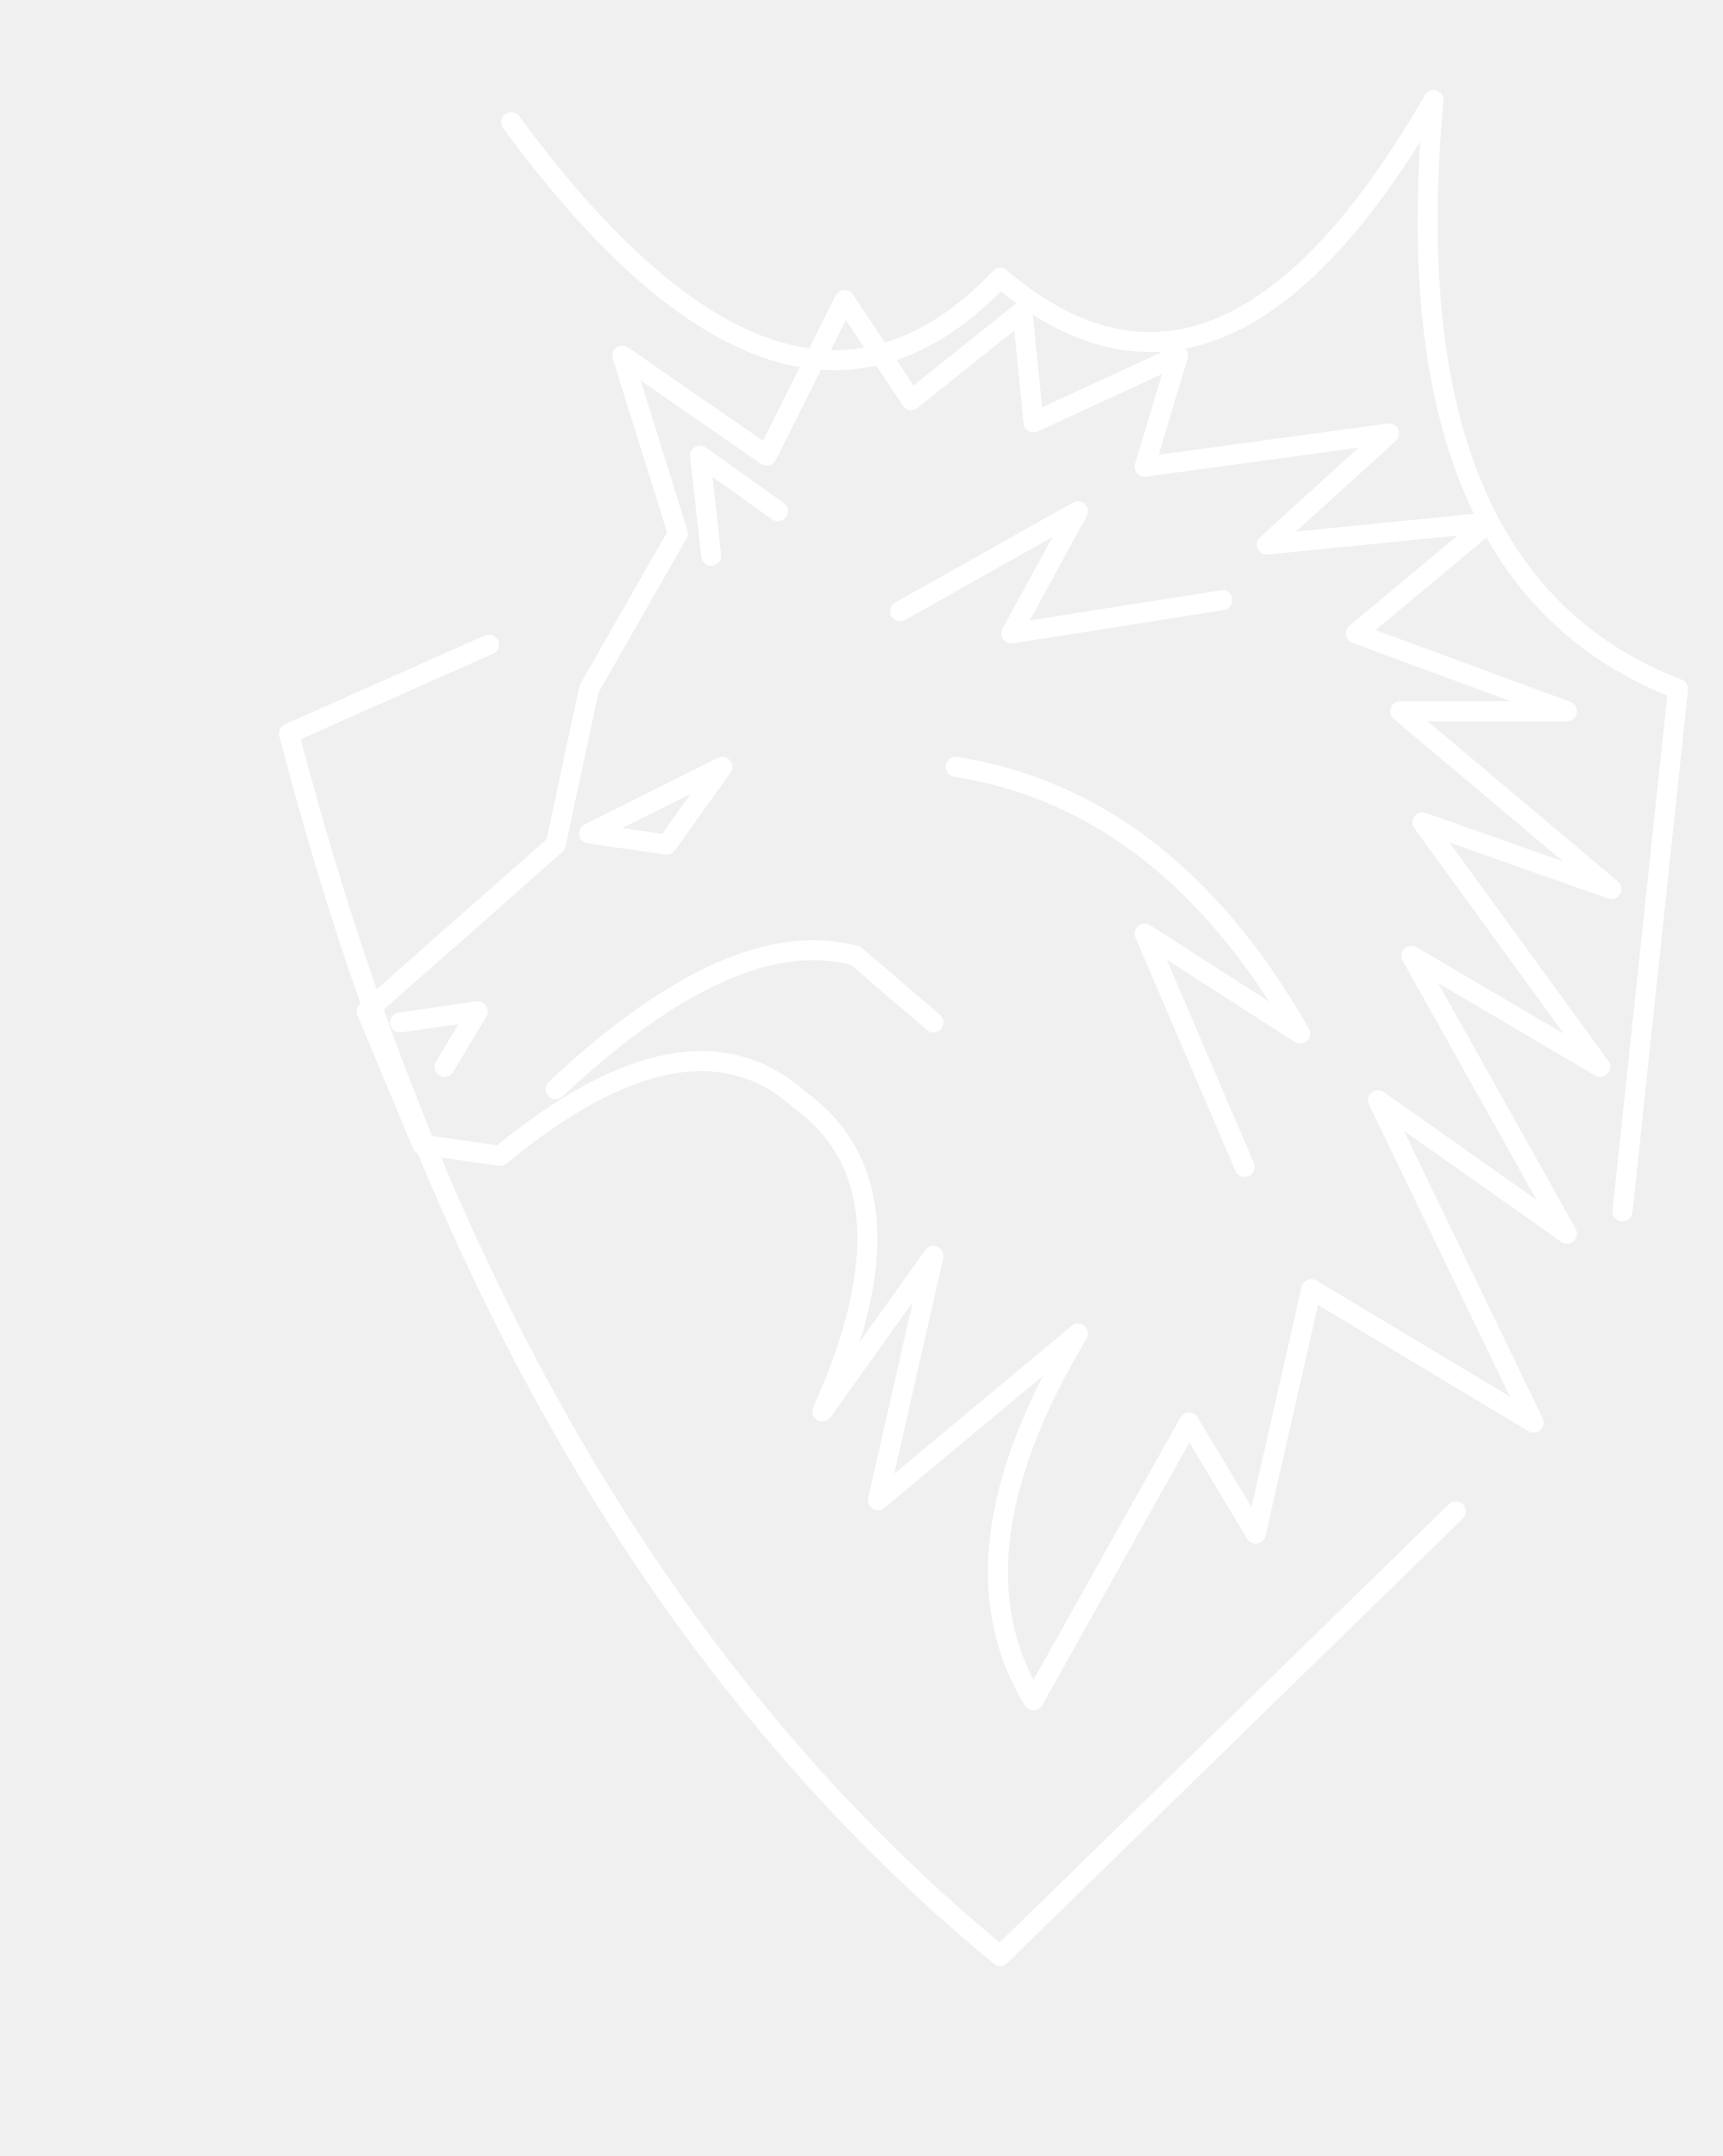
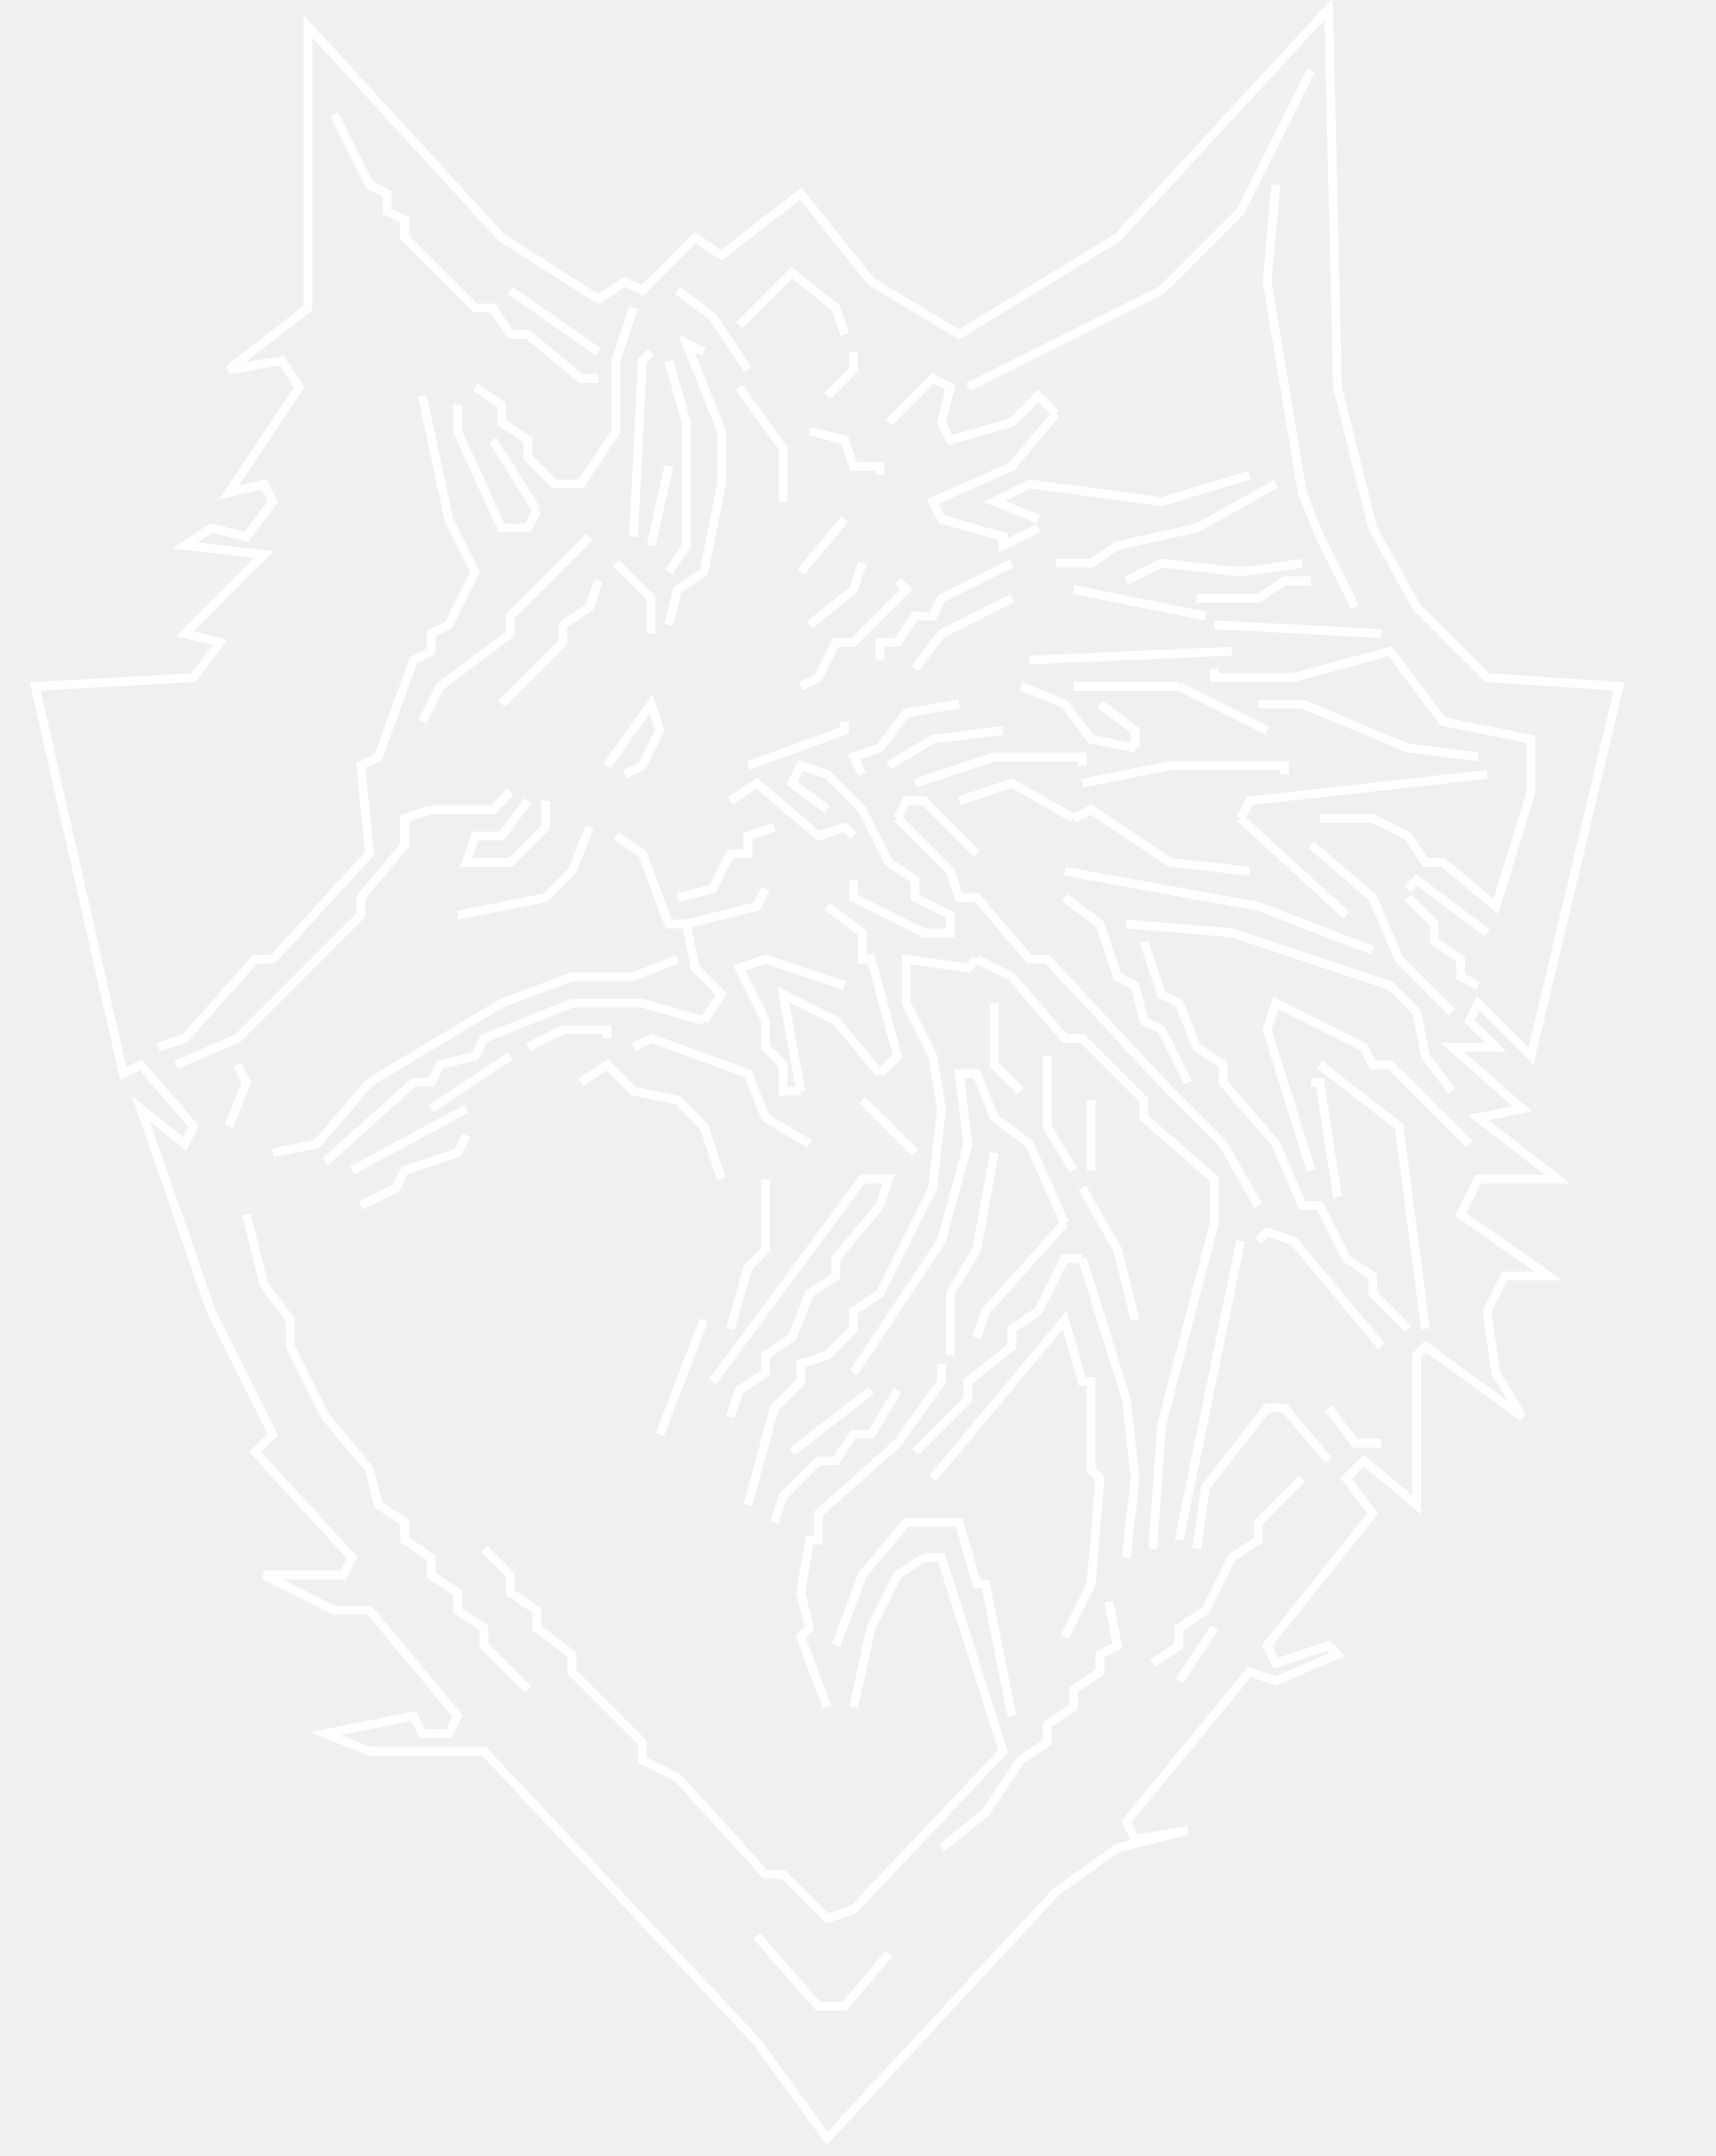
- <svg xmlns="http://www.w3.org/2000/svg" viewBox="20 8 155 194" data-hologram="engraved">
-   <g fill="none" stroke="#fff" stroke-width="1.8" stroke-linecap="round" stroke-linejoin="round">
-     <path data-rim="" d="M66 19Q91 53 110 33Q130 50 149 17Q145 60 171 70L166 117 M151 144 110 184Q65 147 46 74L64 66" />
-     <path d="M53 99 70 84 73 70 81 56 76 40 89 49 96 35 102 44 112 36 113 46 126 40 123 50 145 47 134 57 154 55 142 65 161 72 146 72 165 88 148 82 164 104 147 94 161 119 144 107 158 136 138 124 133 146 127 136 113 161Q105 148 117 128L99 143 104 121 94 135Q103 115 92 107Q82 98 65 112L58 111Z" />
-     <path d="M56 100 63 99 60 104 M73 83 85 77 80 84Z M70 106Q86 91 97 94L104 100 M84 58 83 49 90 54 M101 63 117 54 111 65 130 62 M106 77Q125 80 137 101L123 92 132 113" />
+ <svg xmlns="http://www.w3.org/2000/svg" viewBox="0 0 195 245" data-hologram="engraved">
+   <g fill="none" stroke="#fff">
+     <path data-rim="" d="M151 1 L127 27 L109 38 L99 32 L91 22 L82 29 L79 27 L73 33 L71 32 L68 34 L57 27 L35 3 L35 35 L26 42 L32 41 L34 44 L26 56 L30 55 L31 57 L28 61 L24 60 L21 62 L30 63 L21 72 L25 73 L22 77 L4 78 L14 122 L16 121 L22 128 L21 130 L16 126 L24 149 L31 163 L29 165 L40 177 L39 179 L30 179 L38 183 L42 183 L52 195 L51 197 L48 197 L47 195 L37 197 L42 199 L55 199 L86 232 L94 243 L120 215 L127 210 L135 208 L129 209 L128 207 L142 190 L145 191 L152 188 L151 187 L145 189 L144 187 L156 172 L153 168 L155 166 L161 171 L161 154 L162 153 L173 161 L170 156 L169 149 L171 145 L176 145 L166 138 L168 134 L177 134 L168 127 L173 126 L165 119 L170 119 L167 116 L168 114 L174 120 L184 78 L169 77 L161 69 L156 60 L152 44Z" />
+     <path d="M92 130 L87 127 L85 122 L74 118 L72 119" />
+     <path d="M20 121 L27 118 L41 104 L41 102 L46 96 L46 93 L49 92" />
+     <path d="M52 104 L62 102 L65 99 L67 94" />
+     <path d="M102 164 L93 172 L93 175 L92 175 L91 181 L92 185 L91 186 L94 194" />
+     <path d="M102 164 L107 157 L107 155" />
+     <path d="M114 83 L106 84 L101 87" />
+     <path d="M131 189 L134 187 L134 185 L137 183 L140 177 L143 175 L143 173 L148 168" />
+     <path d="M67 61 L58 70 L58 72 L50 78 L48 82" />
+     <path d="M124 125 L124 133" />
+     <path d="M138 185 L134 191" />
+     <path d="M156 108 L143 103 L121 99" />
+     <path d="M98 88 L97 86 L100 85 L103 81 L109 80" />
+     <path d="M57 80 L64 73 L64 71 L67 69 L68 66" />
+     <path d="M100 75 L100 73 L102 73 L104 70 L106 70 L107 68 L115 64" />
+     <path d="M128 105 L140 106 L158 112 L161 115 L162 120 L165 124" />
+     <path d="M140 74 L117 75" />
+     <path d="M91 65 L96 59" />
+     <path d="M86 220 L93 228 L96 228 L101 222" />
+     <path d="M111 109 L115 111 L121 118 L123 118 L130 125 L130 127 L138 134 L138 139 L132 162 L131 176" />
+     <path d="M111 109 L110 110 L103 109 L103 114 L106 120 L107 126 L106 135 L100 147 L97 149 L97 151 L94 154 L91 155 L91 157 L88 160 L85 171" />
+     <path d="M149 66 L146 66 L143 68 L136 68" />
+     <path d="M62 91 L62 94 L58 98 L53 98 L54 95 L57 95 L60 91" />
+     <path d="M153 104 L141 93" />
+     <path d="M104 165 L110 159 L110 157 L115 153 L115 151 L118 149 L121 143 L123 143" />
+     <path d="M108 154 L108 147 L111 142 L113 131" />
+     <path d="M74 72 L74 68 L70 64" />
+     <path d="M157 164 L154 164 L151 160" />
+     <path d="M142 54 L132 57 L117 55 L113 57 L118 59" />
+     <path d="M129 85 L124 84 L121 80 L116 78" />
+     <path d="M129 85 L129 83 L125 80" />
+     <path d="M96 82 L96 83 L85 87" />
+     <path d="M130 107 L132 113 L134 114 L136 119 L139 121 L139 123 L145 130 L148 137 L150 137 L153 143 L156 145 L156 147 L160 151" />
+     <path d="M88 173 L89 170 L93 166 L95 166 L97 163 L99 163 L102 158" />
+     <path d="M134 175 L141 141" />
+     <path d="M143 137 L139 130 L133 124" />
+     <path d="M162 151 L159 128 L150 121" />
+     <path d="M97 156 L107 141 L110 130 L109 122 L111 122 L113 127 L117 130 L121 139" />
+     <path d="M72 35 L70 41 L70 49 L66 55 L63 55 L60 52 L60 50 L57 48 L57 46 L54 44" />
+     <path d="M87 134 L87 142 L85 144 L83 151" />
+     <path d="M113 114 L113 121 L116 124" />
+     <path d="M148 64 L141 65 L132 64 L128 66" />
+     <path d="M96 38 L95 35 L90 31 L84 37" />
+     <path d="M94 103 L98 106 L98 109 L99 109 L102 120 L100 122" />
+     <path d="M119 120 L119 128 L122 133" />
+     <path d="M100 137 L95 143 L95 145 L92 147 L90 152 L87 154 L87 156 L84 158 L83 161" />
+     <path d="M100 137 L101 134 L98 134 L81 157" />
+     <path d="M89 57 L89 51 L84 44" />
+     <path d="M70 95 L73 97 L76 105 L78 105" />
+     <path d="M18 119 L21 118 L29 109 L31 109 L42 97 L41 87 L43 86 L47 75 L49 74 L49 72 L51 71 L54 65 L51 59 L48 45" />
+     <path d="M133 124 L119 109 L117 109 L111 102 L109 102 L108 99 L102 93" />
+     <path d="M76 41 L78 48 L78 62 L76 65" />
+     <path d="M123 143 L128 159 L129 168 L128 177" />
+     <path d="M122 93 L115 89 L109 91" />
+     <path d="M122 93 L124 92 L133 98 L142 99" />
+     <path d="M76 71 L77 67 L80 65 L82 55 L82 49 L78 39 L80 40" />
+     <path d="M149 133 L144 117 L145 114 L155 119 L156 121 L158 121 L167 130" />
+     <path d="M106 168 L121 150 L123 157 L124 157 L124 167 L125 168 L124 180 L121 186" />
+     <path d="M143 141 L144 140 L147 141 L157 153" />
+     <path d="M66 123 L69 121 L72 124 L77 125 L80 128 L82 134" />
+     <path d="M68 40 L58 33" />
+     <path d="M168 112 L166 111 L166 109 L163 107 L163 105 L160 102" />
+     <path d="M68 43 L66 43 L60 38 L58 38 L56 35 L54 35 L46 27 L46 25 L44 24 L44 22 L42 21 L38 13" />
+     <path d="M121 139 L112 149 L111 152" />
+     <path d="M152 136 L150 123 L149 123" />
+     <path d="M49 92 L56 92 L58 90" />
+     <path d="M123 89 L133 87 L146 87 L146 88" />
+     <path d="M94 45 L97 42 L97 40" />
+     <path d="M105 177 L107 177 L114 199 L97 217 L94 218 L89 213 L87 213 L77 202 L73 200 L73 198 L65 190 L65 188 L61 185 L61 183 L58 181 L58 179 L55 176" />
+     <path d="M105 177 L102 179 L99 185 L97 194" />
+     <path d="M40 133 L53 126" />
+     <path d="M129 150 L127 142 L123 135" />
+     <path d="M87 101 L86 103 L78 105" />
+     <path d="M136 176 L137 169 L144 160 L146 160 L151 166" />
+     <path d="M169 106 L161 100 L160 101" />
+     <path d="M100 54 L100 53 L97 53 L96 50 L92 49" />
+     <path d="M26 128 L28 123 L27 121" />
+     <path d="M58 120 L49 126" />
+     <path d="M60 192 L55 187 L55 185 L52 183 L52 181 L49 179 L49 177 L46 175 L46 173 L43 171 L42 167 L37 161 L33 153 L33 150 L30 146 L28 138" />
+     <path d="M123 87 L123 86 L113 86 L104 89" />
+     <path d="M94 92 L90 89 L91 87 L94 88 L98 92 L101 98 L104 100 L104 102 L108 104 L108 106 L105 106 L97 102 L97 100" />
+     <path d="M145 21 L144 32 L148 56 L150 61" />
+     <path d="M165 115 L159 109 L156 102 L149 96" />
+     <path d="M75 163 L80 150" />
+     <path d="M104 131 L98 125" />
+     <path d="M77 102 L81 101 L83 97 L85 97 L85 95 L88 94" />
+     <path d="M115 195 L112 180 L111 180 L109 173 L103 173 L98 179 L95 187" />
+     <path d="M78 105 L79 110 L82 113 L80 116" />
+     <path d="M91 124 L89 124 L89 121 L87 119 L87 116 L84 110 L87 109 L96 112" />
+     <path d="M91 124 L89 113 L95 116 L100 122" />
+     <path d="M107 210 L112 206 L116 200 L119 198 L119 196 L122 194 L122 192 L125 190 L125 188 L127 187 L126 182" />
+     <path d="M138 76 L138 77 L147 77 L158 74 L164 82 L174 84 L174 90 L170 103 L164 98 L162 98 L160 95 L156 93 L150 93" />
+     <path d="M72 61 L73 41 L74 40" />
+     <path d="M85 42 L81 36 L77 33" />
+     <path d="M135 123 L132 117 L130 116 L129 112 L127 111 L125 105 L121 102" />
+     <path d="M69 87 L74 80 L75 83 L73 87 L71 88" />
+     <path d="M76 53 L74 62" />
+     <path d="M31 131 L36 130 L42 123 L57 114 L65 111 L72 111 L77 109" />
+     <path d="M137 70 L122 67" />
+     <path d="M98 64 L97 67 L92 71" />
+     <path d="M56 50 L61 58" />
+     <path d="M154 69 L150 61" />
+     <path d="M102 93 L103 91 L105 91 L111 97" />
+     <path d="M120 47 L115 53 L106 57 L107 59 L114 61 L114 62 L118 60" />
+     <path d="M120 47 L118 45 L115 48 L108 50 L107 48 L108 44 L106 43 L101 48" />
+     <path d="M143 80 L148 80 L160 85 L168 86" />
+     <path d="M157 72 L138 71" />
+     <path d="M144 83 L134 78" />
+     <path d="M104 76 L107 72 L115 68" />
+     <path d="M120 64 L124 64 L127 62 L136 60 L145 55" />
+     <path d="M52 46 L52 49 L57 60 L60 60 L61 58" />
+     <path d="M53 129 L52 131 L46 133 L45 135 L41 137" />
+     <path d="M149 8 L141 24 L132 33 L110 44" />
+     <path d="M97 95 L96 94 L93 95 L86 89 L83 91" />
+     <path d="M169 88 L142 91 L141 93" />
+     <path d="M122 78 L134 78" />
+     <path d="M90 165 L99 158" />
+     <path d="M102 66 L103 67 L97 73 L95 73 L93 77 L91 78" />
+     <path d="M80 116 L73 114 L65 114 L55 118 L54 120 L50 121 L49 123 L47 123 L37 132" />
+     <path d="M69 118 L69 117 L64 117 L60 119" />
  </g>
</svg>
